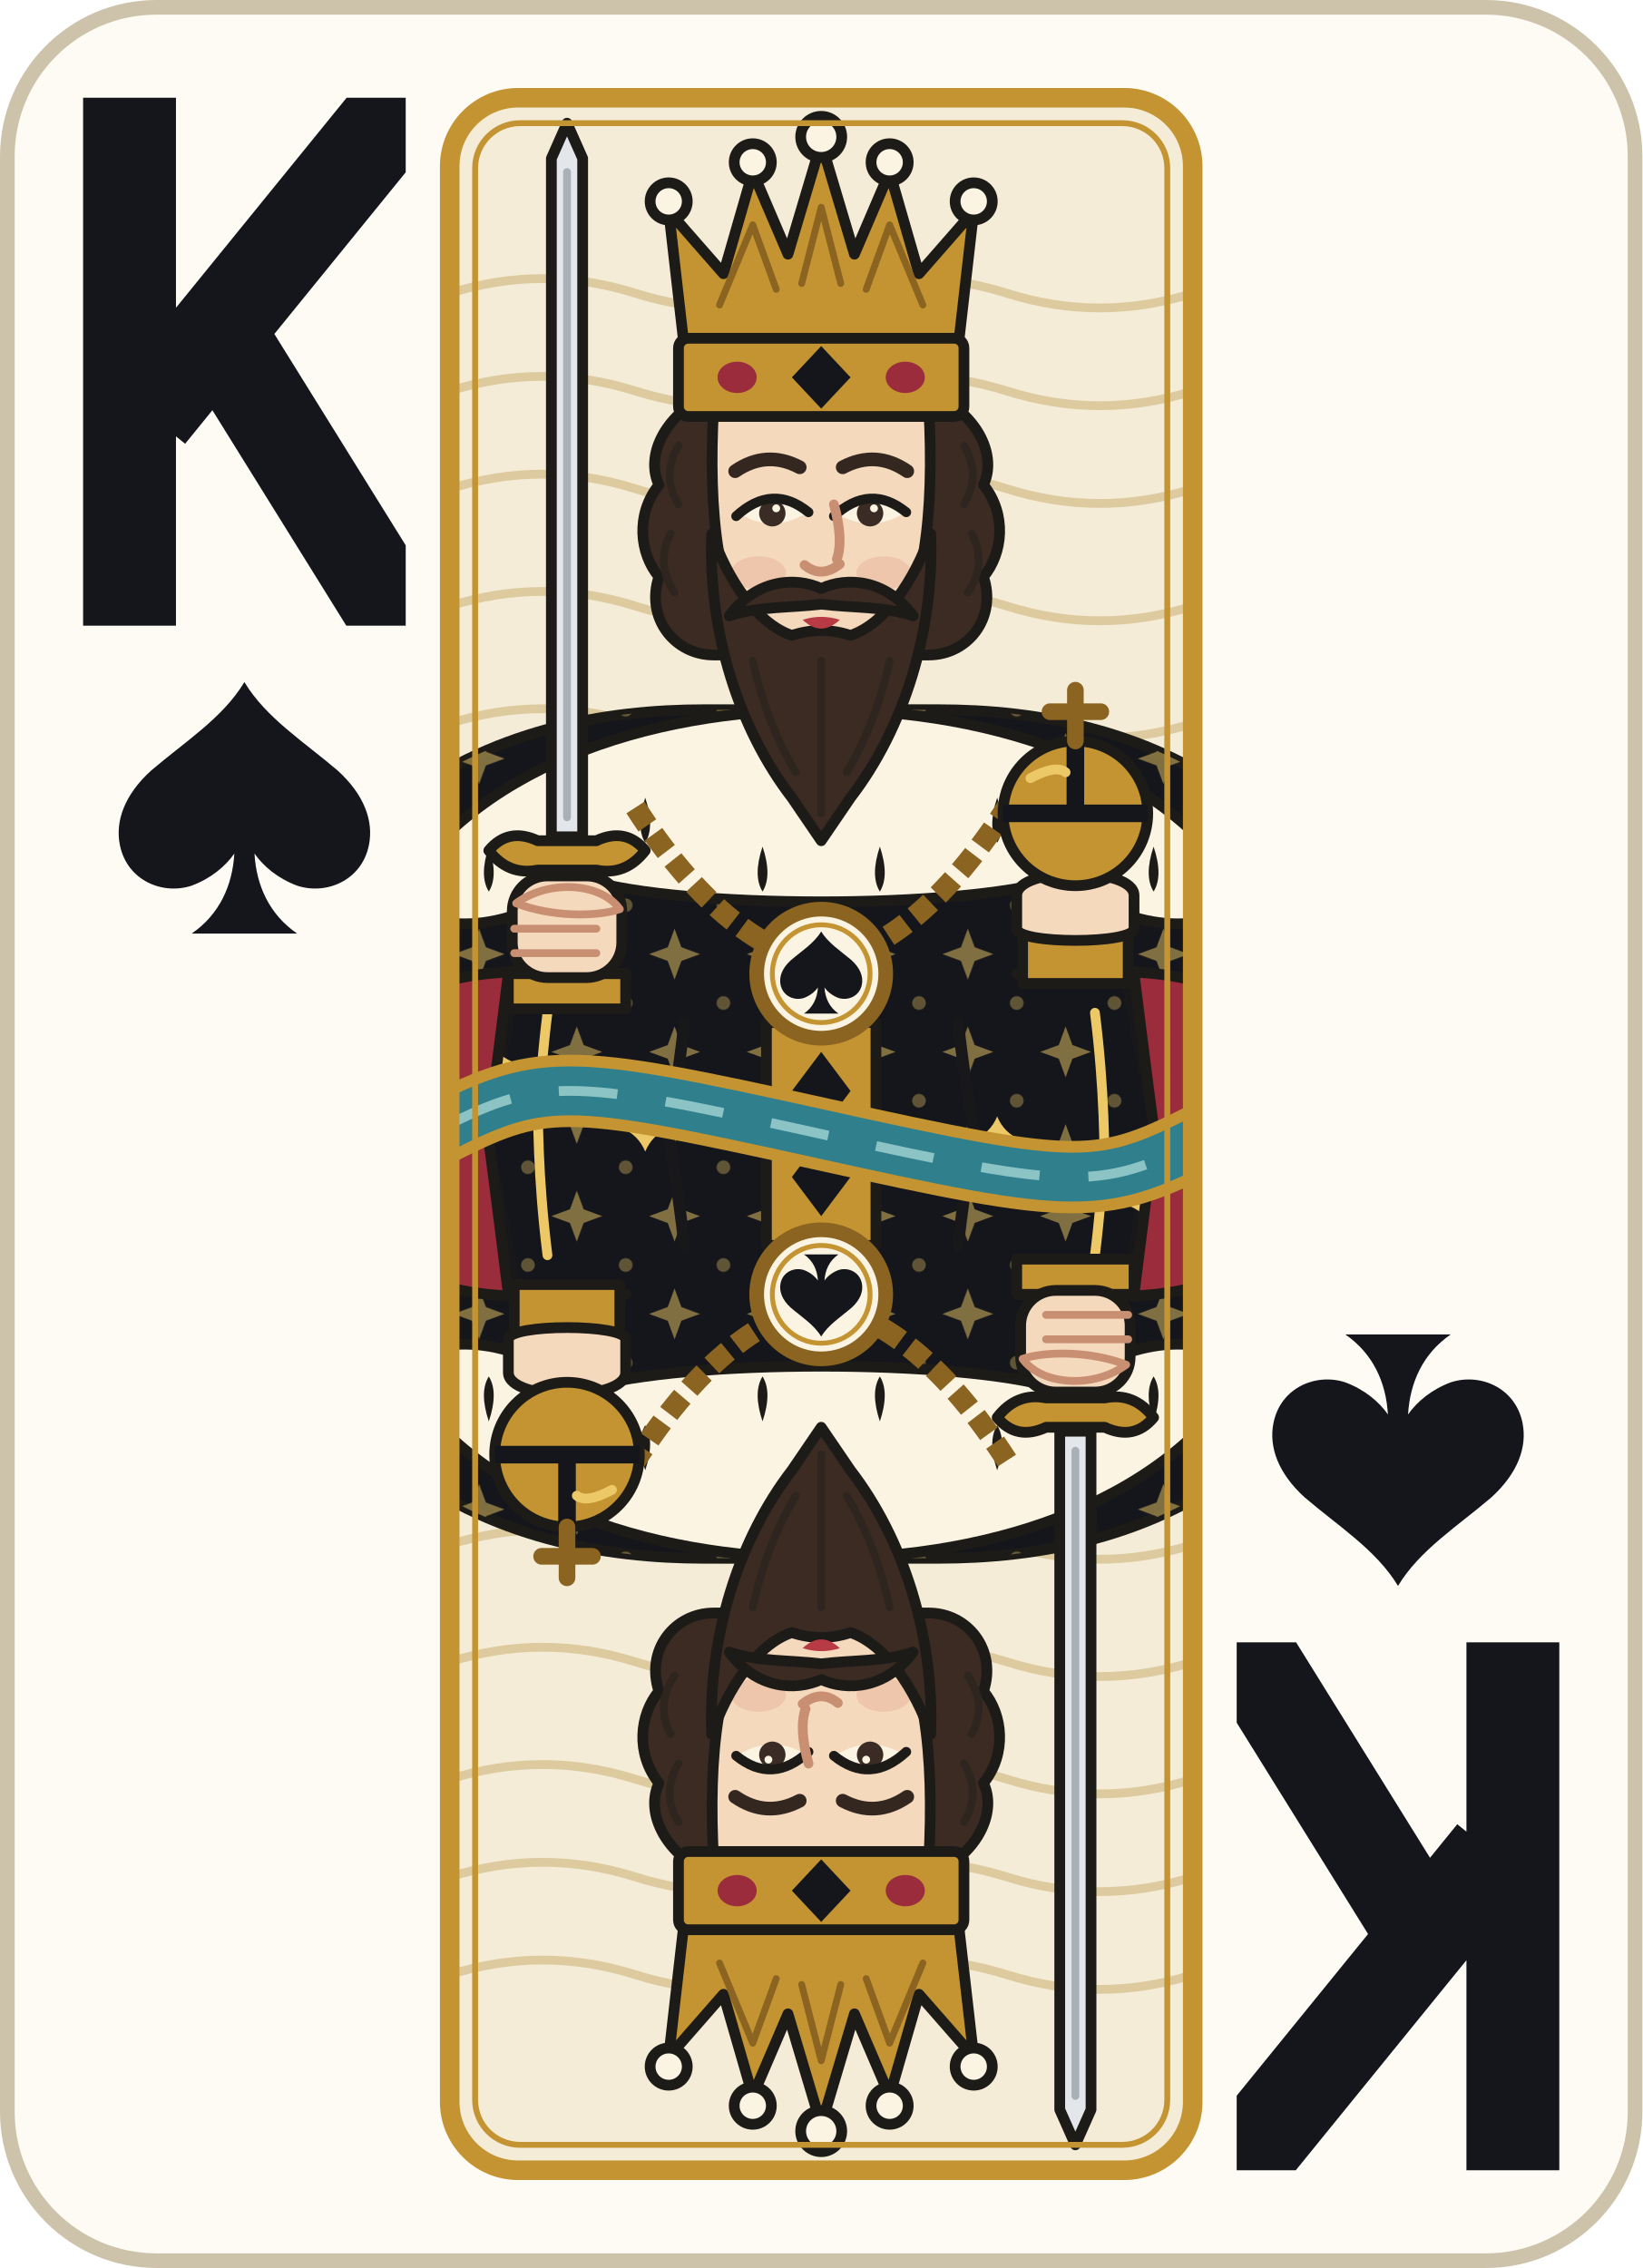
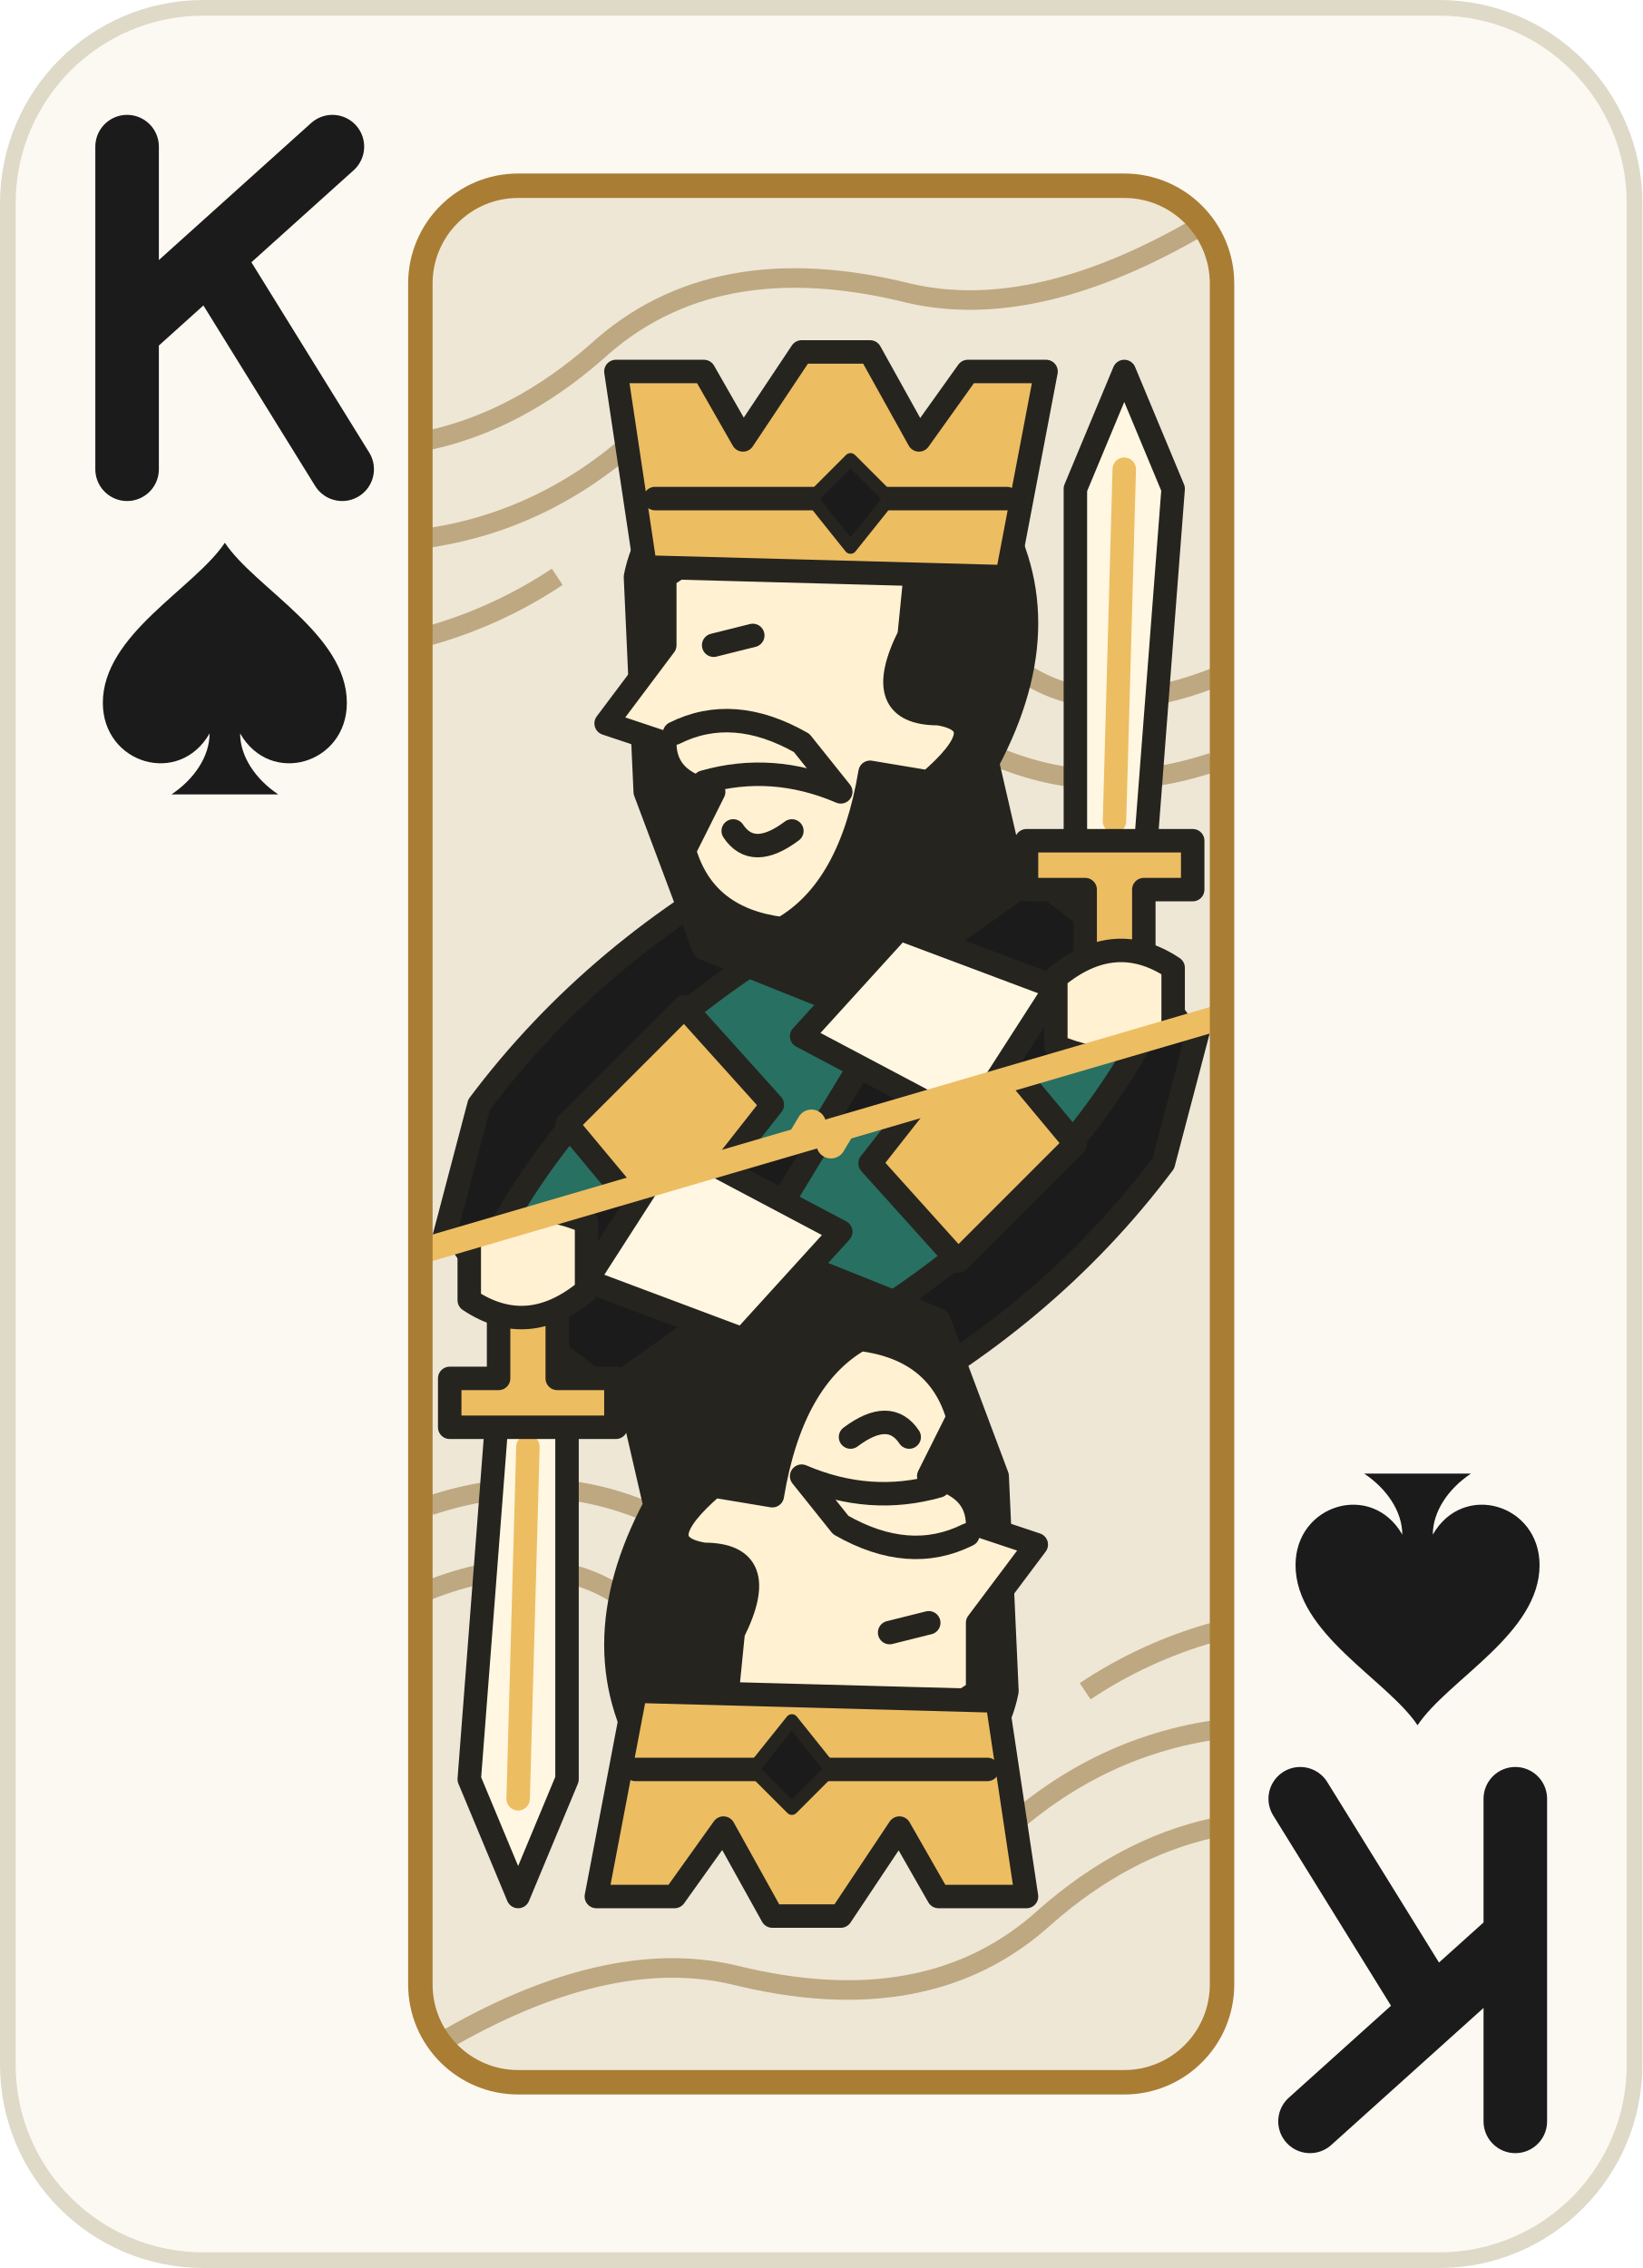
<svg xmlns="http://www.w3.org/2000/svg" width="168" height="232" viewBox="0 0 168 232" preserveAspectRatio="none">
-   <defs>
-     <path id="pip" d="M0-54C9-39 25-29 39-17C50-7 54 4 52 14C49 29 34 35 22 31C14 28 8 23 4.2 17.6C5 31 10.4 43 22 51H-22C-10.4 43-5 31-4.2 17.6C-8 23-14 28-22 31C-34 35-49 29-52 14C-54 4-50-7-39-17C-25-29-9-39 0-54Z" />
-     <clipPath id="rank-box">
-       <rect x="8.5" y="10" width="33" height="54" />
-     </clipPath>
+   <rect x=".8" y=".8" width="166.4" height="230.4" rx="20" fill="#fbf9f1" stroke="#dfd9c8" stroke-width="1.6" />
+   <g color="#1b1b1b" fill="currentColor">
    <g id="index">
-       <g clip-path="url(#rank-box)">
-         <path d="M-11.75-2V56M19.5-3.6L-9.75 32.4M-3.75 22.2L18.5 58" transform="translate(25 10)" fill="none" stroke="currentColor" stroke-width="9.5" stroke-miterlimit="3" />
+       <path d="M-10 0 V33 M11 0 -9 18 M-1 12 L12 33" transform="translate(23 15)" fill="none" stroke="currentColor" stroke-width="6.5" stroke-linecap="round" stroke-linejoin="round" />
+       <path d="M0-16 C4-10 16-4 16 5 C16 13 6 16 2 9 C2 12 4 15 7 17 H-7 C-4 15-2 12-2 9 C-6 16-16 13-16 5 C-16-4-4-10 0-16Z" transform="translate(23 68) scale(0.78)" />
+     </g>
+     <use href="#index" transform="rotate(180 84 116)" />
+     <defs>
+       <clipPath id="half">
+         <path d="M43 19H125V104L43 128Z" />
+       </clipPath>
+       <clipPath id="frame">
+         <rect x="43" y="19" width="82" height="194" rx="10" />
+       </clipPath>
+     </defs>
+     <rect x="43" y="19" width="82" height="194" rx="10" fill="#eee7d6" />
+     <g clip-path="url(#frame)">
+       <g id="portrait" clip-path="url(#half)">
+         <path d="M44 45Q53 43 61 36Q73 25 93 30Q106 33 123 23M44 55Q57 53 67 43M44 65Q51 63 57 59M105 69Q113 74 125 69M101 77Q112 82 124 78" fill="none" stroke="#bea881" stroke-width="2" />
+         <g stroke="#25241f" stroke-width="2.4" stroke-linejoin="round" stroke-linecap="round">
+           <path d="M44 132L49 113Q61 97 80 87L98 86Q116 93 126 114L132 132Z" fill="currentColor" />
+           <path d="M51 126Q61 108 81 96L91 104 74 132H57Z" fill="#287062" />
+           <path d="M58 115L70 103 79 113 68 127Z" fill="#edbd62" />
+           <path d="M65 59Q67 49 81 47L101 51Q109 63 101 78L104 91 87 103 72 97 66 81Z" fill="#25241f" />
+           <path d="M74 55H94L93 65Q89 73 96 73Q102 74 95 80L89 79Q87 91 80 95Q72 94 70 87L73 81Q68 80 68 76L62 74 68 66 68 59Z" fill="#fff1d1" />
+           <path d="M69 75Q75 72 82 76L86 81Q79 78 72 80M75 85Q77 88 81 85" fill="none" />
+           <path d="M66 58L63 38H72L76 45 82 36H89L94 45 99 38H107L103 59Z" fill="#edbd62" />
+           <path d="M67 51H103M73 66L77 65" fill="none" />
+           <path d="M83 51L87 47 91 51 87 56Z" fill="currentColor" stroke-width="1.3" />
+           <path d="M92 95L108 101 99 115 82 106Z" fill="#fff7e1" />
+           <path d="M110 89L110 50 115 38 120 50 117 89Z" fill="#fff7e1" />
+           <path d="M115 48L114 84" fill="none" stroke="#edbd62" />
+           <path d="M105 86H122V91H117V107H111V91H105Z" fill="#edbd62" />
+           <path d="M108 100Q114 95 120 99L120 106Q115 110 108 107Z" fill="#fff1d1" />
+           <path d="M96 116L89 126 80 120 83 115" fill="none" stroke="#edbd62" stroke-width="3" />
+         </g>
      </g>
-       <use href="#pip" transform="translate(25 83) scale(0.245)" />
+       <use href="#portrait" transform="rotate(180 84 116)" />
+       <path d="M43 128L125 104" fill="none" stroke="#edbd62" stroke-width="2.6" />
    </g>
-     <pattern id="brocade" width="10" height="10" patternUnits="userSpaceOnUse">
-       <path d="M5 2.4L5.7 4.3 7.6 5 5.7 5.7 5 7.6 4.3 5.7 2.4 5 4.3 4.3Z" fill="#ecc867" opacity=".5" />
-       <g fill="#ecc867" opacity=".35">
-         <circle r=".7" />
-         <circle cx="10" r=".7" />
-         <circle cy="10" r=".7" />
-         <circle cx="10" cy="10" r=".7" />
-       </g>
-     </pattern>
-     <clipPath id="frame">
-       <rect x="46" y="10" width="76" height="212" rx="7" />
-     </clipPath>
-     <clipPath id="upper">
-       <path d="M44 116C55.4 110.12 57.4 110.12 84 116S112.6 121.88 124 116V8H44Z" />
-     </clipPath>
-     <g id="figure" clip-path="url(#upper)">
-       <path d="M46 30q9.5-3 19 0t19 0 19 0 19 0M46 40q9.5-3 19 0t19 0 19 0 19 0M46 50q9.5-3 19 0t19 0 19 0 19 0M46 62q9.5-3 19 0t19 0 19 0 19 0M46 74q9.5-3 19 0t19 0 19 0 19 0M46 88q9.5-3 19 0t19 0 19 0 19 0M46 102q9.5-3 19 0t19 0 19 0 19 0" fill="none" stroke="#ddcb9f" stroke-width="0.9" stroke-linecap="round" stroke-linejoin="round" />
-       <g transform="translate(84 12.6)">
-         <path d="M-44 70C-34 62-22 60-12 60H12C22 60 34 62 44 70V110H-44Z" fill="#14161b" stroke="#1d1b18" stroke-width="1.1" stroke-linejoin="round" stroke-linecap="round" />
-         <path d="M-44 70C-34 62-22 60-12 60H12C22 60 34 62 44 70V110H-44Z" fill="url(#brocade)" />
-         <path d="M-31 86Q-33 98-36 110M31 86Q33 98 36 110M-14 92Q-15 101-17 110M14 92Q15 101 17 110" fill="none" stroke="#18181a" stroke-width="1.2" stroke-linecap="round" stroke-linejoin="round" />
-         <g fill="#ecc867">
-           <path d="M-34 93.6Q-33.3 95.3-31.6 96Q-33.3 96.7-34 98.4Q-34.7 96.7-36.4 96Q-34.7 95.3-34 93.6Z" />
-           <path d="M-36 103.6Q-35.3 105.3-33.6 106Q-35.3 106.7-36 108.4Q-36.7 106.7-38.4 106Q-36.7 105.3-36 103.6Z" />
-           <path d="M34 101.6Q34.7 103.3 36.4 104Q34.7 104.7 34 106.4Q33.3 104.7 31.6 104Q33.3 103.3 34 101.6Z" />
-           <path d="M18 101.6Q18.7 103.3 20.4 104Q18.7 104.7 18 106.4Q17.3 104.7 15.6 104Q17.3 103.3 18 101.6Z" />
-           <path d="M-18 101.6Q-17.3 103.3-15.6 104Q-17.3 104.7-18 106.4Q-18.7 104.7-20.4 104Q-18.7 103.3-18 101.6Z" />
-         </g>
-         <path d="M-5.6 92H5.6V110H-5.6Z" fill="#c39431" stroke="#1d1b18" stroke-width="1.1" stroke-linejoin="round" stroke-linecap="round" />
-         <path d="M0 95L3 99 0 103-3 99ZM0 104.6L3 108.6 0 112.6-3 108.6Z" fill="#14161b" />
-         <path d="M-44 80C-36 66-18 60 0 60C18 60 36 66 44 80C36 84 30 81 24 77.4C14 80.4-14 80.4-24 77.4C-30 81-36 84-44 80Z" fill="#fbf4e2" stroke="#1d1b18" stroke-width="1.1" stroke-linejoin="round" stroke-linecap="round" />
-         <g fill="#1d1b18">
-           <path d="M-34 74q-1 3 0 4.6q1-1.6 0-4.6Z" />
-           <path d="M-26 69q-1 3 0 4.6q1-1.6 0-4.6Z" />
-           <path d="M-18 69q-1 3 0 4.6q1-1.6 0-4.6Z" />
-           <path d="M18 69q-1 3 0 4.6q1-1.6 0-4.6Z" />
-           <path d="M26 69q-1 3 0 4.6q1-1.6 0-4.6Z" />
-           <path d="M34 74q-1 3 0 4.6q1-1.6 0-4.6Z" />
-           <path d="M-6 74q-1 3 0 4.6q1-1.6 0-4.6ZM6 74q-1 3 0 4.6q1-1.6 0-4.6Z" />
-         </g>
-         <path d="M-12 28C-16 30-18 34-16.6 37C-19 40-18.6 44-16.6 46.4C-18 50.6-15 54.4-11 54.4H11C15 54.4 18 50.6 16.6 46.4C18.6 44 19 40 16.6 37C18 34 16 30 12 28Z" fill="#3b2b23" stroke="#1d1b18" stroke-width="1.1" stroke-linejoin="round" stroke-linecap="round" />
-         <path d="M-14.6 33Q-16.4 36-14.6 39M-15.4 42Q-17 45-15 48M14.6 33Q16.4 36 14.6 39M15.4 42Q17 45 15 48" fill="none" stroke="#2f251f" stroke-width="0.8" stroke-linecap="round" stroke-linejoin="round" />
-         <path d="M-11 29C-11.6 40-10.6 49-6.4 54.4C-3.2 58 3.2 58 6.4 54.4C10.6 49 11.6 40 11 29Z" fill="#f5d9bd" stroke="#1d1b18" stroke-width="1.1" stroke-linejoin="round" stroke-linecap="round" />
-         <ellipse cx="-6.4" cy="46" rx="2.8" ry="1.7" fill="#eab9a0" opacity=".6" />
-         <ellipse cx="6.4" cy="46" rx="2.8" ry="1.7" fill="#eab9a0" opacity=".6" />
-         <path d="M-8.3 40Q-5 37.5-1.7 40Q-5 41.9-8.3 40Z" fill="#fbf4e2" />
-         <circle cx="-5" cy="39.9" r="1.35" fill="#3a2c24" />
-         <circle cx="-4.6" cy="39.4" r=".4" fill="#fbf4e2" />
-         <path d="M-8.7 40.2Q-5 36.8-1.3 39.8" fill="none" stroke="#1d1b18" stroke-width="1" stroke-linecap="round" stroke-linejoin="round" />
-         <path d="M1.7 40Q5 37.5 8.3 40Q5 41.9 1.7 40Z" fill="#fbf4e2" />
-         <circle cx="5" cy="39.9" r="1.35" fill="#3a2c24" />
-         <circle cx="5.4" cy="39.4" r=".4" fill="#fbf4e2" />
-         <path d="M1.3 40.2Q5 36.8 8.7 39.8" fill="none" stroke="#1d1b18" stroke-width="1" stroke-linecap="round" stroke-linejoin="round" />
-         <path d="M-8.8 35.6Q-5.6 33.4-2.2 35.2M8.8 35.6Q5.6 33.4 2.2 35.2" fill="none" stroke="#342720" stroke-width="1.4" stroke-linecap="round" stroke-linejoin="round" />
-         <path d="M1.3 39Q2.3 42.6 1.6 44.6M-1.7 45.2Q0 46.6 1.9 45.1" fill="none" stroke="#c98f72" stroke-width="1" stroke-linecap="round" stroke-linejoin="round" />
-         <path d="M-11.2 42C-11.6 52-8.4 62-3 69L0 73.4 3 69C8.4 62 11.6 52 11.2 42C9.6 46.6 6.6 51.2 3 52.4Q0 51.4-3 52.4C-6.6 51.2-9.6 46.6-11.2 42Z" fill="#3b2b23" stroke="#1d1b18" stroke-width="1.1" stroke-linejoin="round" stroke-linecap="round" />
-         <path d="M-7 55Q-5.6 61.4-2.6 66.4M7 55Q5.6 61.4 2.6 66.4M0 55V70.6" fill="none" stroke="#2f251f" stroke-width="0.8" stroke-linecap="round" stroke-linejoin="round" />
-         <path d="M-1.9 50.8Q0 52.6 1.9 50.8Q0 50.2-1.9 50.8Z" fill="#b83a44" />
-         <path d="M0 47.6C-2.6 46.4-6.6 46.6-9.4 50.4C-6.4 49.4-3.2 49.6 0 49.2C3.2 49.6 6.4 49.4 9.4 50.4C6.6 46.6 2.6 46.4 0 47.6Z" fill="#3b2b23" stroke="#1d1b18" stroke-width="1.1" stroke-linejoin="round" stroke-linecap="round" />
-         <path d="M-12.4 24C-12.4 11 12.4 11 12.4 24Z" fill="#9b2c3b" stroke="#1d1b18" stroke-width="1.1" stroke-linejoin="round" stroke-linecap="round" />
-         <path d="M-14 23L-15.6 9-10 15.4-7 5-3.4 13.4 0 2 3.4 13.4 7 5 10 15.4 15.6 9 14 23Z" fill="#c39431" stroke="#1d1b18" stroke-width="1.1" stroke-linejoin="round" stroke-linecap="round" />
-         <path d="M-10.4 18.6L-7 10.4-4.6 17M10.4 18.6L7 10.4 4.6 17M-2 16.4L0 8.6 2 16.4" fill="none" stroke="#8a6420" stroke-width="0.7" stroke-linecap="round" stroke-linejoin="round" />
-         <rect x="-14.6" y="22" width="29.2" height="8" rx="1" fill="#c39431" stroke="#1d1b18" stroke-width="1.1" stroke-linejoin="round" stroke-linecap="round" />
-         <path d="M0 22.8L3 26 0 29.2-3 26Z" fill="#14161b" />
-         <ellipse cx="-8.6" cy="26" rx="2" ry="1.6" fill="#9b2c3b" />
-         <ellipse cx="8.6" cy="26" rx="2" ry="1.6" fill="#9b2c3b" />
-         <g fill="#fbf4e2" stroke="#1d1b18" stroke-width="1.1" stroke-linejoin="round" stroke-linecap="round">
-           <circle cx="-15.6" cy="8" r="1.9" />
-           <circle cx="-7" cy="4" r="1.9" />
-           <circle cx="0" cy="1.4" r="2.1" />
-           <circle cx="7" cy="4" r="1.9" />
-           <circle cx="15.6" cy="8" r="1.9" />
-         </g>
-         <path d="M-19 70Q-10 84 0 86Q10 84 19 70" fill="none" stroke="#8a6420" stroke-width="2.2" stroke-dasharray="2.2 1.1" />
-         <circle cx="0" cy="87" r="6.6" fill="#fbf4e2" stroke="#8a6420" stroke-width="1.5" />
-         <circle cx="0" cy="87" r="5" fill="none" stroke="#c39431" stroke-width=".5" />
-         <use href="#pip" transform="translate(0 87) scale(0.08)" fill="#14161b" />
-         <path d="M-20 87H-32C-33 95-34 103-35 110H-44V91C-40 88-38 86-20 87Z" fill="#9b2c3b" stroke="#1d1b18" stroke-width="1.1" stroke-linejoin="round" stroke-linecap="round" />
-         <path d="M-28 91C-29 99-29 105-29 110" fill="none" stroke="#ecc867" stroke-width="1" stroke-linecap="round" stroke-linejoin="round" />
-         <path d="M-27.6 3.6L-26 0-24.4 3.6V73H-27.6Z" fill="#e3e6ea" stroke="#1d1b18" stroke-width="1.1" stroke-linejoin="round" stroke-linecap="round" />
-         <path d="M-26 5V71" fill="none" stroke="#a9b0b8" stroke-width="0.8" stroke-linecap="round" stroke-linejoin="round" />
-         <path d="M-34 74.4Q-32 72-29 73.4H-23Q-20 72-18 74.4Q-20 77-23 76.4H-29Q-32 77-34 74.4Z" fill="#c39431" stroke="#1d1b18" stroke-width="1.1" stroke-linejoin="round" stroke-linecap="round" />
-         <path d="M-32 87H-20V90.6H-32Z" fill="#c39431" stroke="#1d1b18" stroke-width="1.1" stroke-linejoin="round" stroke-linecap="round" />
-         <rect x="-31.6" y="77" width="11.2" height="10.4" rx="3.6" fill="#f5d9bd" stroke="#1d1b18" stroke-width="1.1" stroke-linejoin="round" stroke-linecap="round" />
-         <path d="M-31.4 82.4H-23M-31.4 84.9H-23" fill="none" stroke="#c98f72" stroke-width="0.8" stroke-linecap="round" stroke-linejoin="round" />
-         <path d="M-31.2 79.8C-28 77.4-22.6 77.6-20.6 80.4C-23 81.2-27.6 81.2-31.2 79.8Z" fill="#f5d9bd" stroke="#c98f72" stroke-width=".8" stroke-linejoin="round" />
-         <path d="M20 87H32C33 95 34 103 35 110H44V91C40 88 38 86 20 87Z" fill="#9b2c3b" stroke="#1d1b18" stroke-width="1.1" stroke-linejoin="round" stroke-linecap="round" />
-         <path d="M28 91C29 99 29 105 29 110" fill="none" stroke="#ecc867" stroke-width="1" stroke-linecap="round" stroke-linejoin="round" />
-         <path d="M20.6 82H31.4V88H20.6Z" fill="#c39431" stroke="#1d1b18" stroke-width="1.1" stroke-linejoin="round" stroke-linecap="round" />
-         <path d="M20 79C20 76 32 76 32 79V82.4C32 84 20 84 20 82.4Z" fill="#f5d9bd" stroke="#1d1b18" stroke-width="1.1" stroke-linejoin="round" stroke-linecap="round" />
-         <circle cx="26" cy="70.6" r="7.4" fill="#c39431" stroke="#1d1b18" stroke-width="1.1" stroke-linejoin="round" stroke-linecap="round" />
-         <path d="M18.6 70.6H33.4M26 63.2V70.6" stroke="#14161b" stroke-width="1.8" />
-         <path d="M26 63.2V58M23.4 60.2H28.6" stroke="#8a6420" stroke-width="1.7" stroke-linecap="round" />
-         <path d="M21.4 67Q24 65.6 25 66.4" fill="none" stroke="#ecc867" stroke-width="1" stroke-linecap="round" stroke-linejoin="round" />
-       </g>
-     </g>
-   </defs>
-   <rect x=".75" y=".75" width="166.5" height="230.5" rx="15.25" fill="#fdfbf4" stroke="#cdc3ab" stroke-width="1.5" />
-   <g color="#14161b" fill="currentColor">
-     <rect x="46" y="10" width="76" height="212" rx="7" fill="#f4ecd7" />
-     <g clip-path="url(#frame)">
-       <use href="#figure" />
-       <use href="#figure" transform="rotate(180 84 116)" />
-       <path d="M44 116C55.4 110.12 57.4 110.12 84 116S112.6 121.88 124 116" fill="none" stroke="#c39431" stroke-width="7.4" />
-       <path d="M44 116C55.4 110.12 57.4 110.12 84 116S112.6 121.88 124 116" fill="none" stroke="#2f7f8c" stroke-width="5" />
-       <path d="M44 116C55.4 110.12 57.4 110.12 84 116S112.6 121.88 124 116" fill="none" stroke="#8cc3c4" stroke-width="1" pathLength="100" stroke-dasharray="6 5" stroke-dashoffset="-47" />
-     </g>
-     <rect x="46" y="10" width="76" height="212" rx="7" fill="none" stroke="#c39431" stroke-width="2" />
-     <rect x="48.6" y="12.6" width="70.8" height="206.8" rx="4.6" fill="none" stroke="#c39431" stroke-width=".6" />
-     <use href="#index" />
-     <use href="#index" transform="rotate(180 84 116)" />
+     <rect x="43" y="19" width="82" height="194" rx="10" fill="none" stroke="#a97d34" stroke-width="2.5" />
  </g>
</svg>
